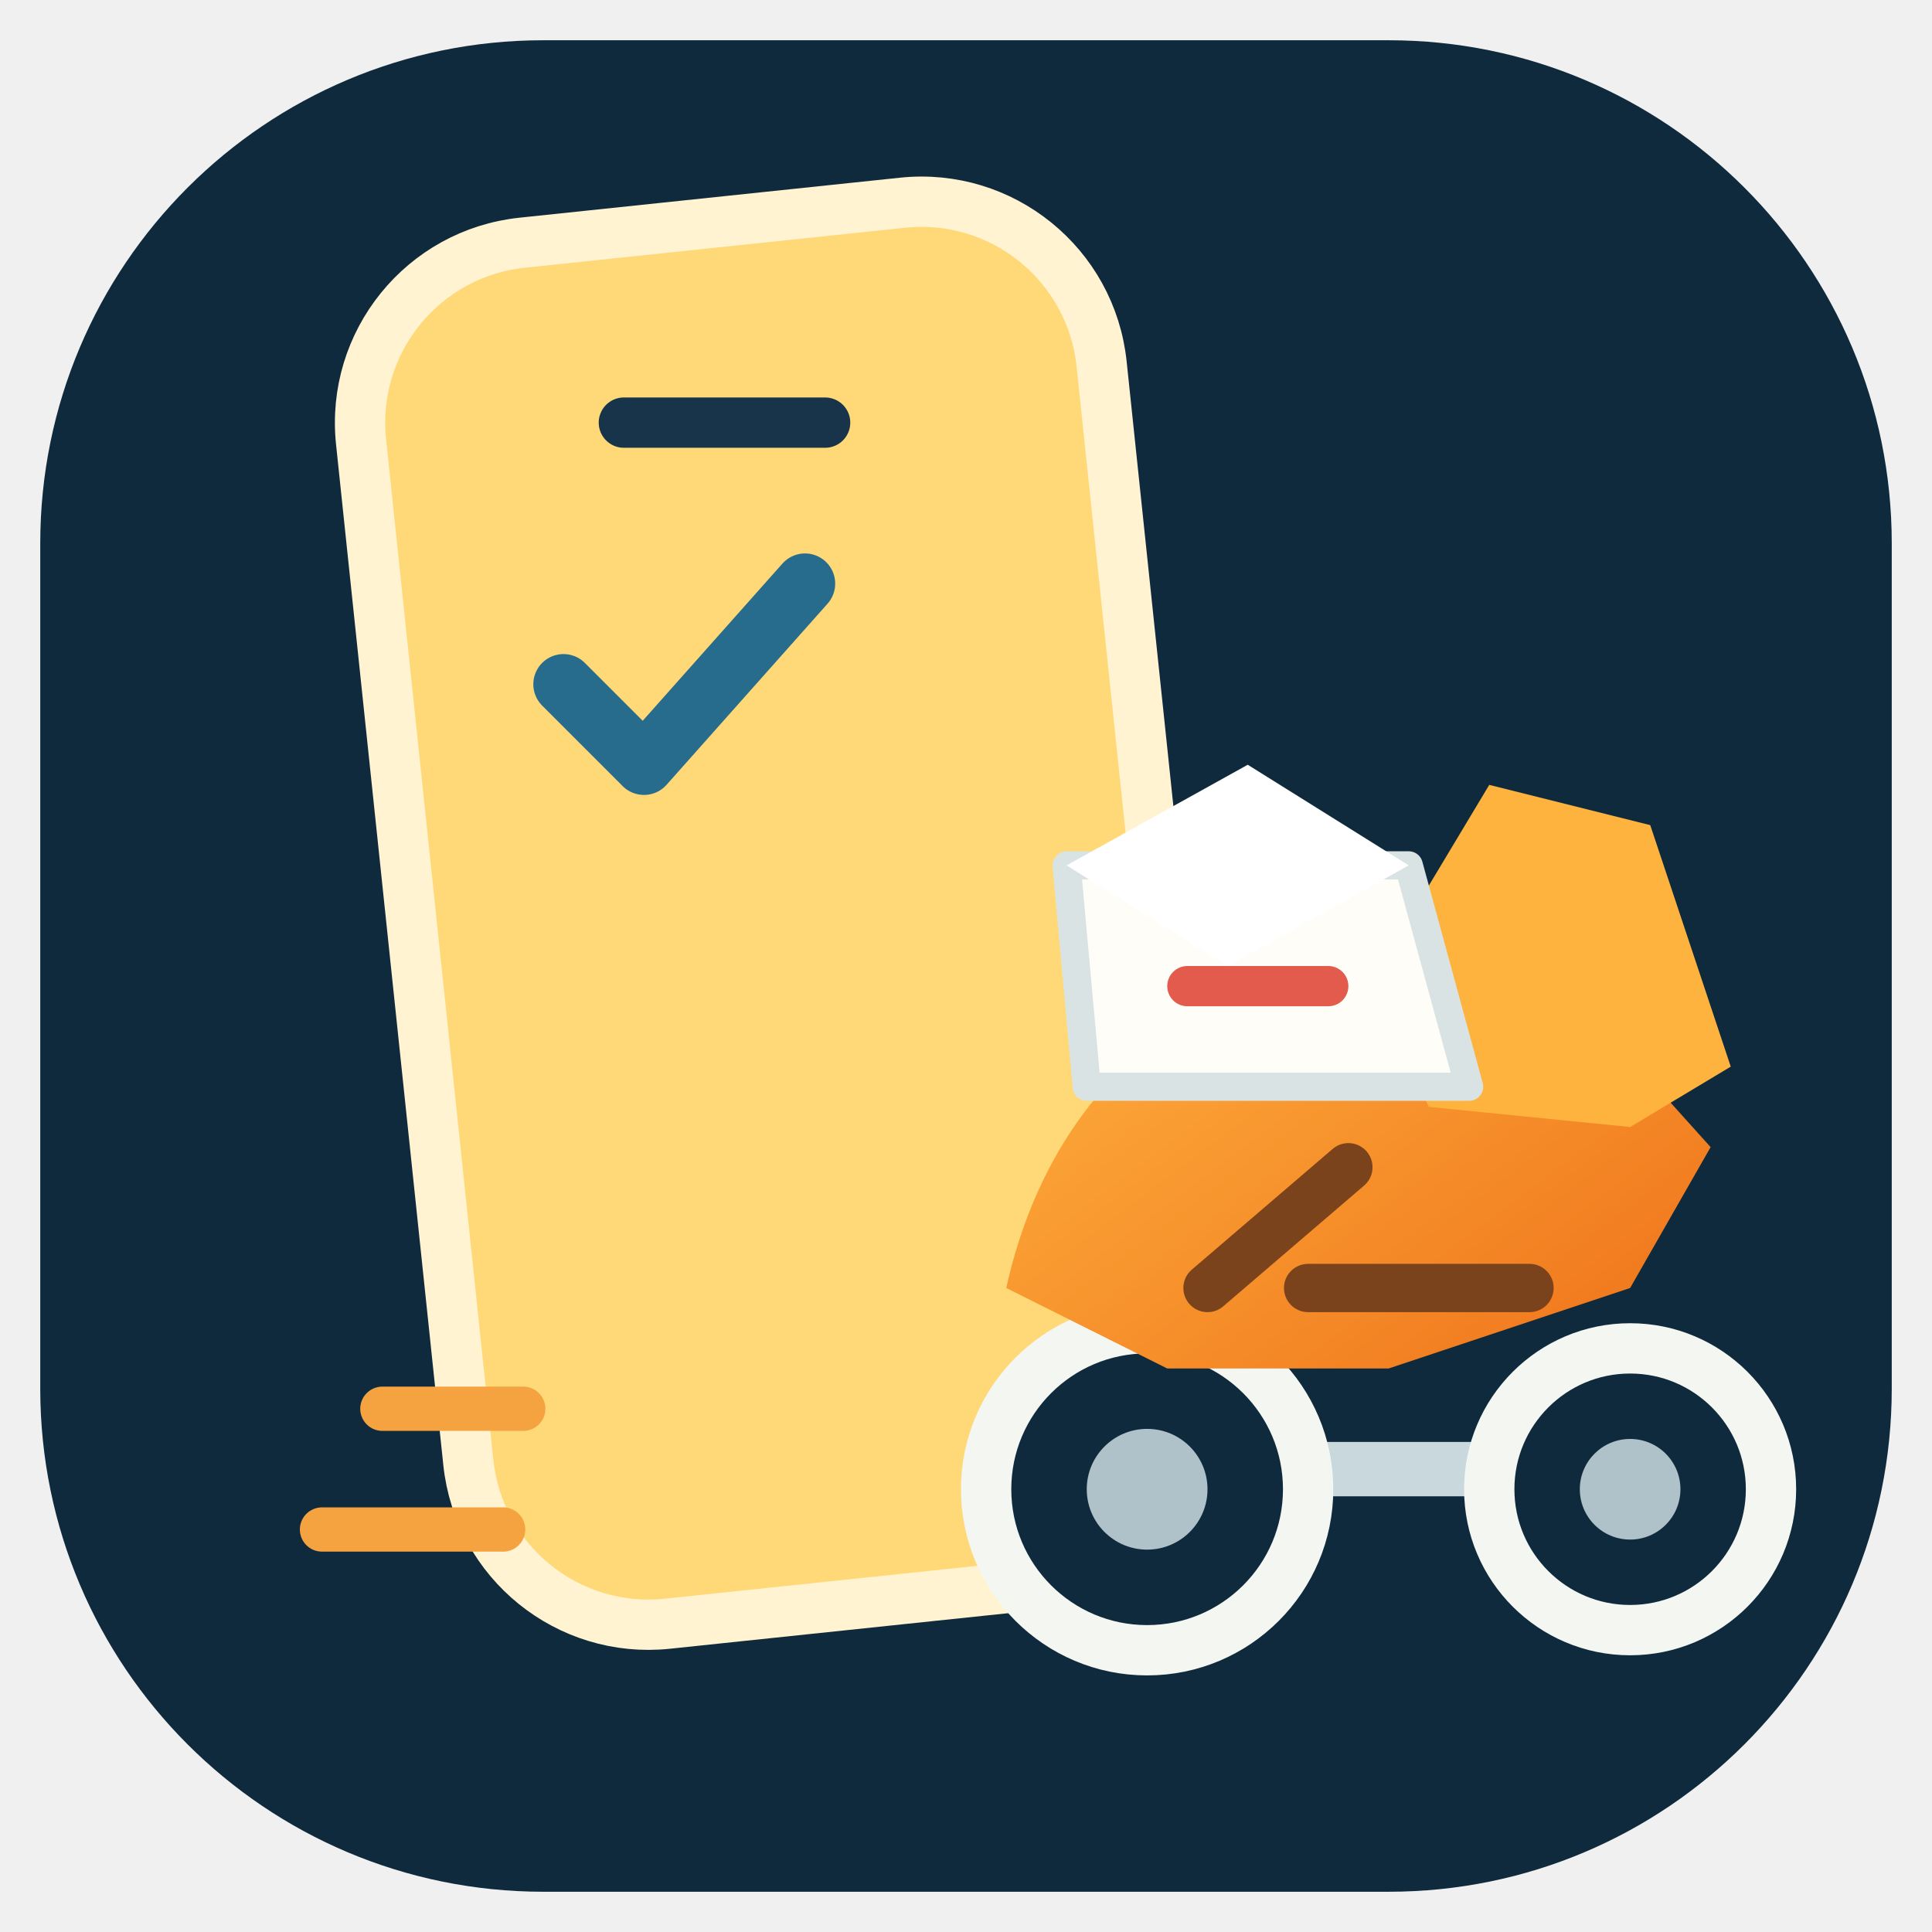
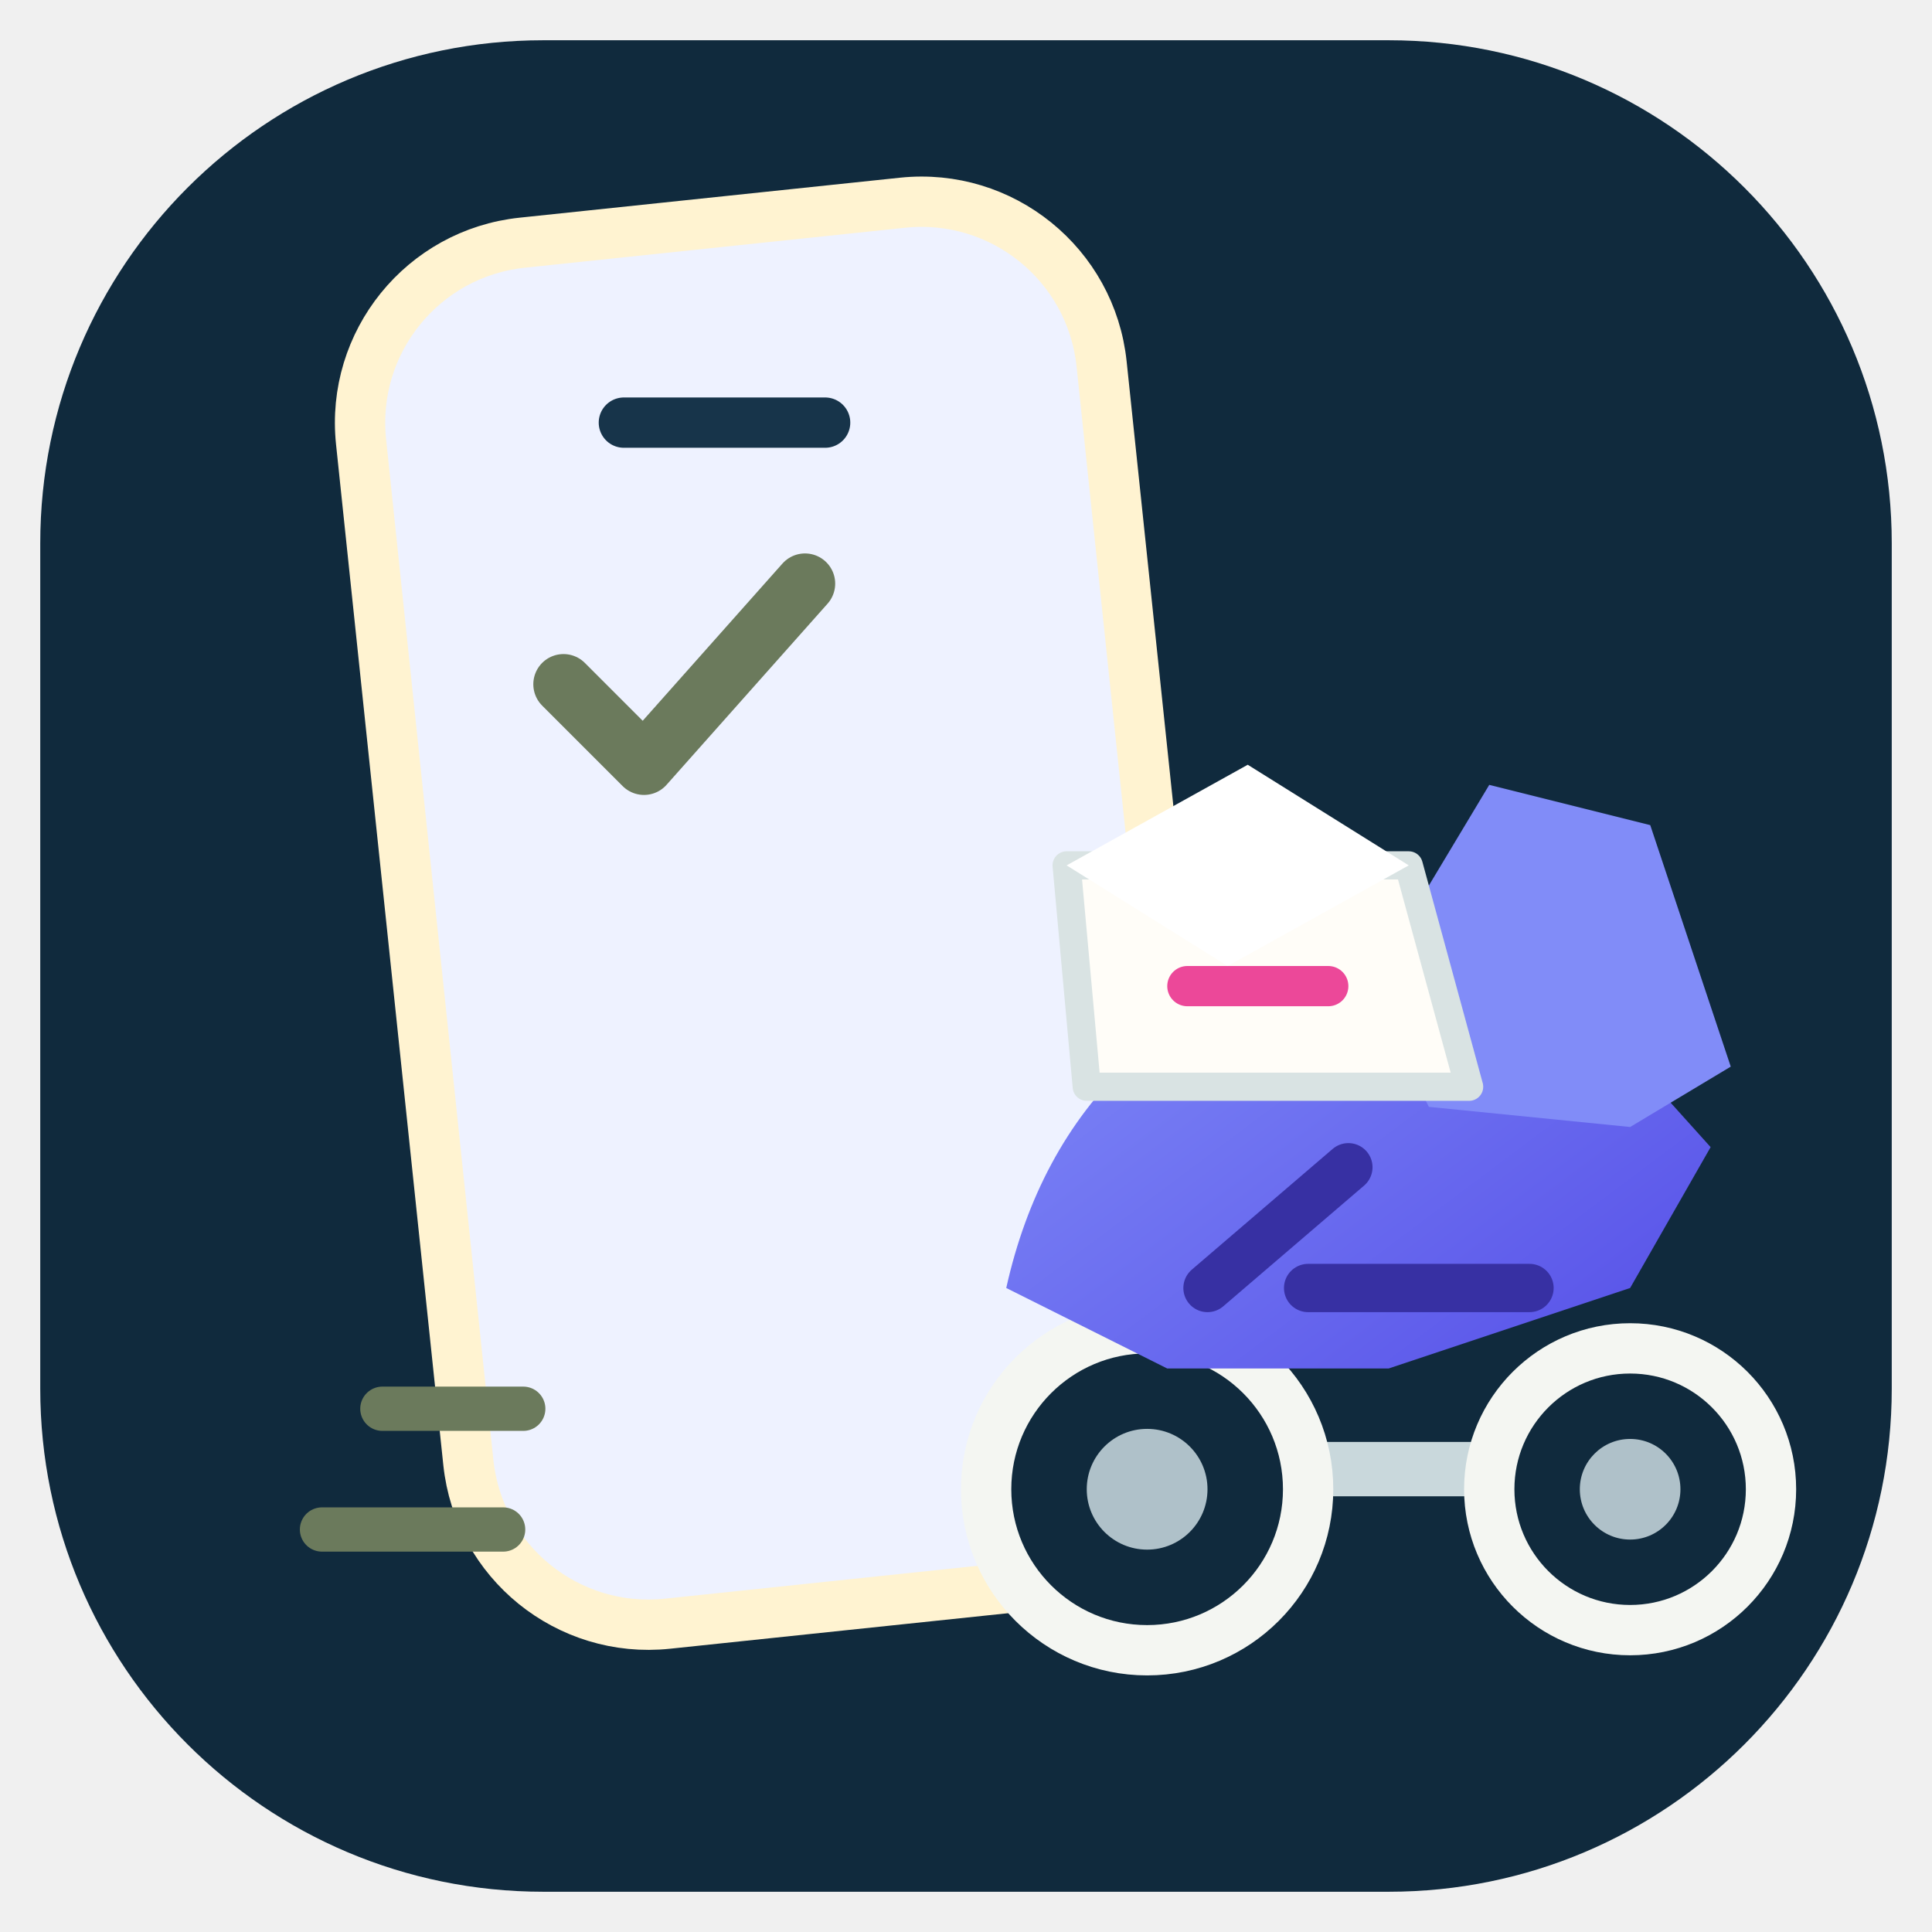
<svg xmlns="http://www.w3.org/2000/svg" viewBox="0 0 96 96" fill="none" role="img" aria-labelledby="title desc">
  <defs>
    <linearGradient id="orange" x1="53" y1="43" x2="80" y2="79" gradientUnits="userSpaceOnUse">
-       <stop stop-color="#FFB33F" />
-       <stop offset="1" stop-color="#EC6814" />
+       <stop stop-color="#818CF8" />
+       <stop offset="1" stop-color="#4F46E5" />
    </linearGradient>
  </defs>
  <rect x="2" y="2" width="92" height="92" rx="25" fill="#102A3D" />
-   <rect x="17" y="13" width="37" height="69" rx="9" transform="rotate(-6 17 13)" fill="#FFD977" stroke="#FFF3D1" stroke-width="2.5" />
+   <rect x="17" y="13" width="37" height="69" rx="9" transform="rotate(-6 17 13)" fill="#EEF2FF" stroke="#FFF3D1" stroke-width="2.5" />
  <path d="M31 21h10" stroke="#17344A" stroke-width="2.5" stroke-linecap="round" />
-   <path d="m28 34 4 4 8-9" stroke="#286C8D" stroke-width="3" stroke-linecap="round" stroke-linejoin="round" />
+   <path d="m28 34 4 4 8-9" stroke="#6B7A5C" stroke-width="3" stroke-linecap="round" stroke-linejoin="round" />
  <path d="M50 73h34" stroke="#C9D8DC" stroke-width="2.7" stroke-linecap="round" />
  <circle cx="57" cy="74" r="8" fill="#102A3D" stroke="#F4F6F2" stroke-width="2.5" />
  <circle cx="57" cy="74" r="3" fill="#AFC1C9" />
  <circle cx="81" cy="74" r="7" fill="#102A3D" stroke="#F4F6F2" stroke-width="2.5" />
  <circle cx="81" cy="74" r="2.5" fill="#AFC1C9" />
  <path d="M50 64c2-9 8-15 18-17h8l9 10-4 7-12 4H58l-8-4Z" fill="url(#orange)" />
-   <path d="m68 49 6-10 8 2 4 12-5 3-10-1-3-6Z" fill="#FFB33F" />
-   <path d="M65 64h11M67 58l-7 6" stroke="#7B431C" stroke-width="2.4" stroke-linecap="round" />
+   <path d="m68 49 6-10 8 2 4 12-5 3-10-1-3-6Z" fill="#818CF8" />
+   <path d="M65 64h11M67 58l-7 6" stroke="#3730A3" stroke-width="2.4" stroke-linecap="round" />
  <path d="M53 43h17l3 11H54l-1-11Z" fill="#FFFDF8" stroke="#D9E3E3" stroke-width="1.4" stroke-linejoin="round" />
  <path d="m53 43 9-5 8 5-9 5-8-5Z" fill="#FFFFFF" />
-   <path d="M59 49h7" stroke="#E35B4C" stroke-width="2" stroke-linecap="round" />
-   <path d="M19 70h7M16 76h9" stroke="#F4A340" stroke-width="2.2" stroke-linecap="round" />
+   <path d="M59 49h7" stroke="#EC4899" stroke-width="2" stroke-linecap="round" />
+   <path d="M19 70h7M16 76h9" stroke="#6B7A5C" stroke-width="2.2" stroke-linecap="round" />
</svg>
